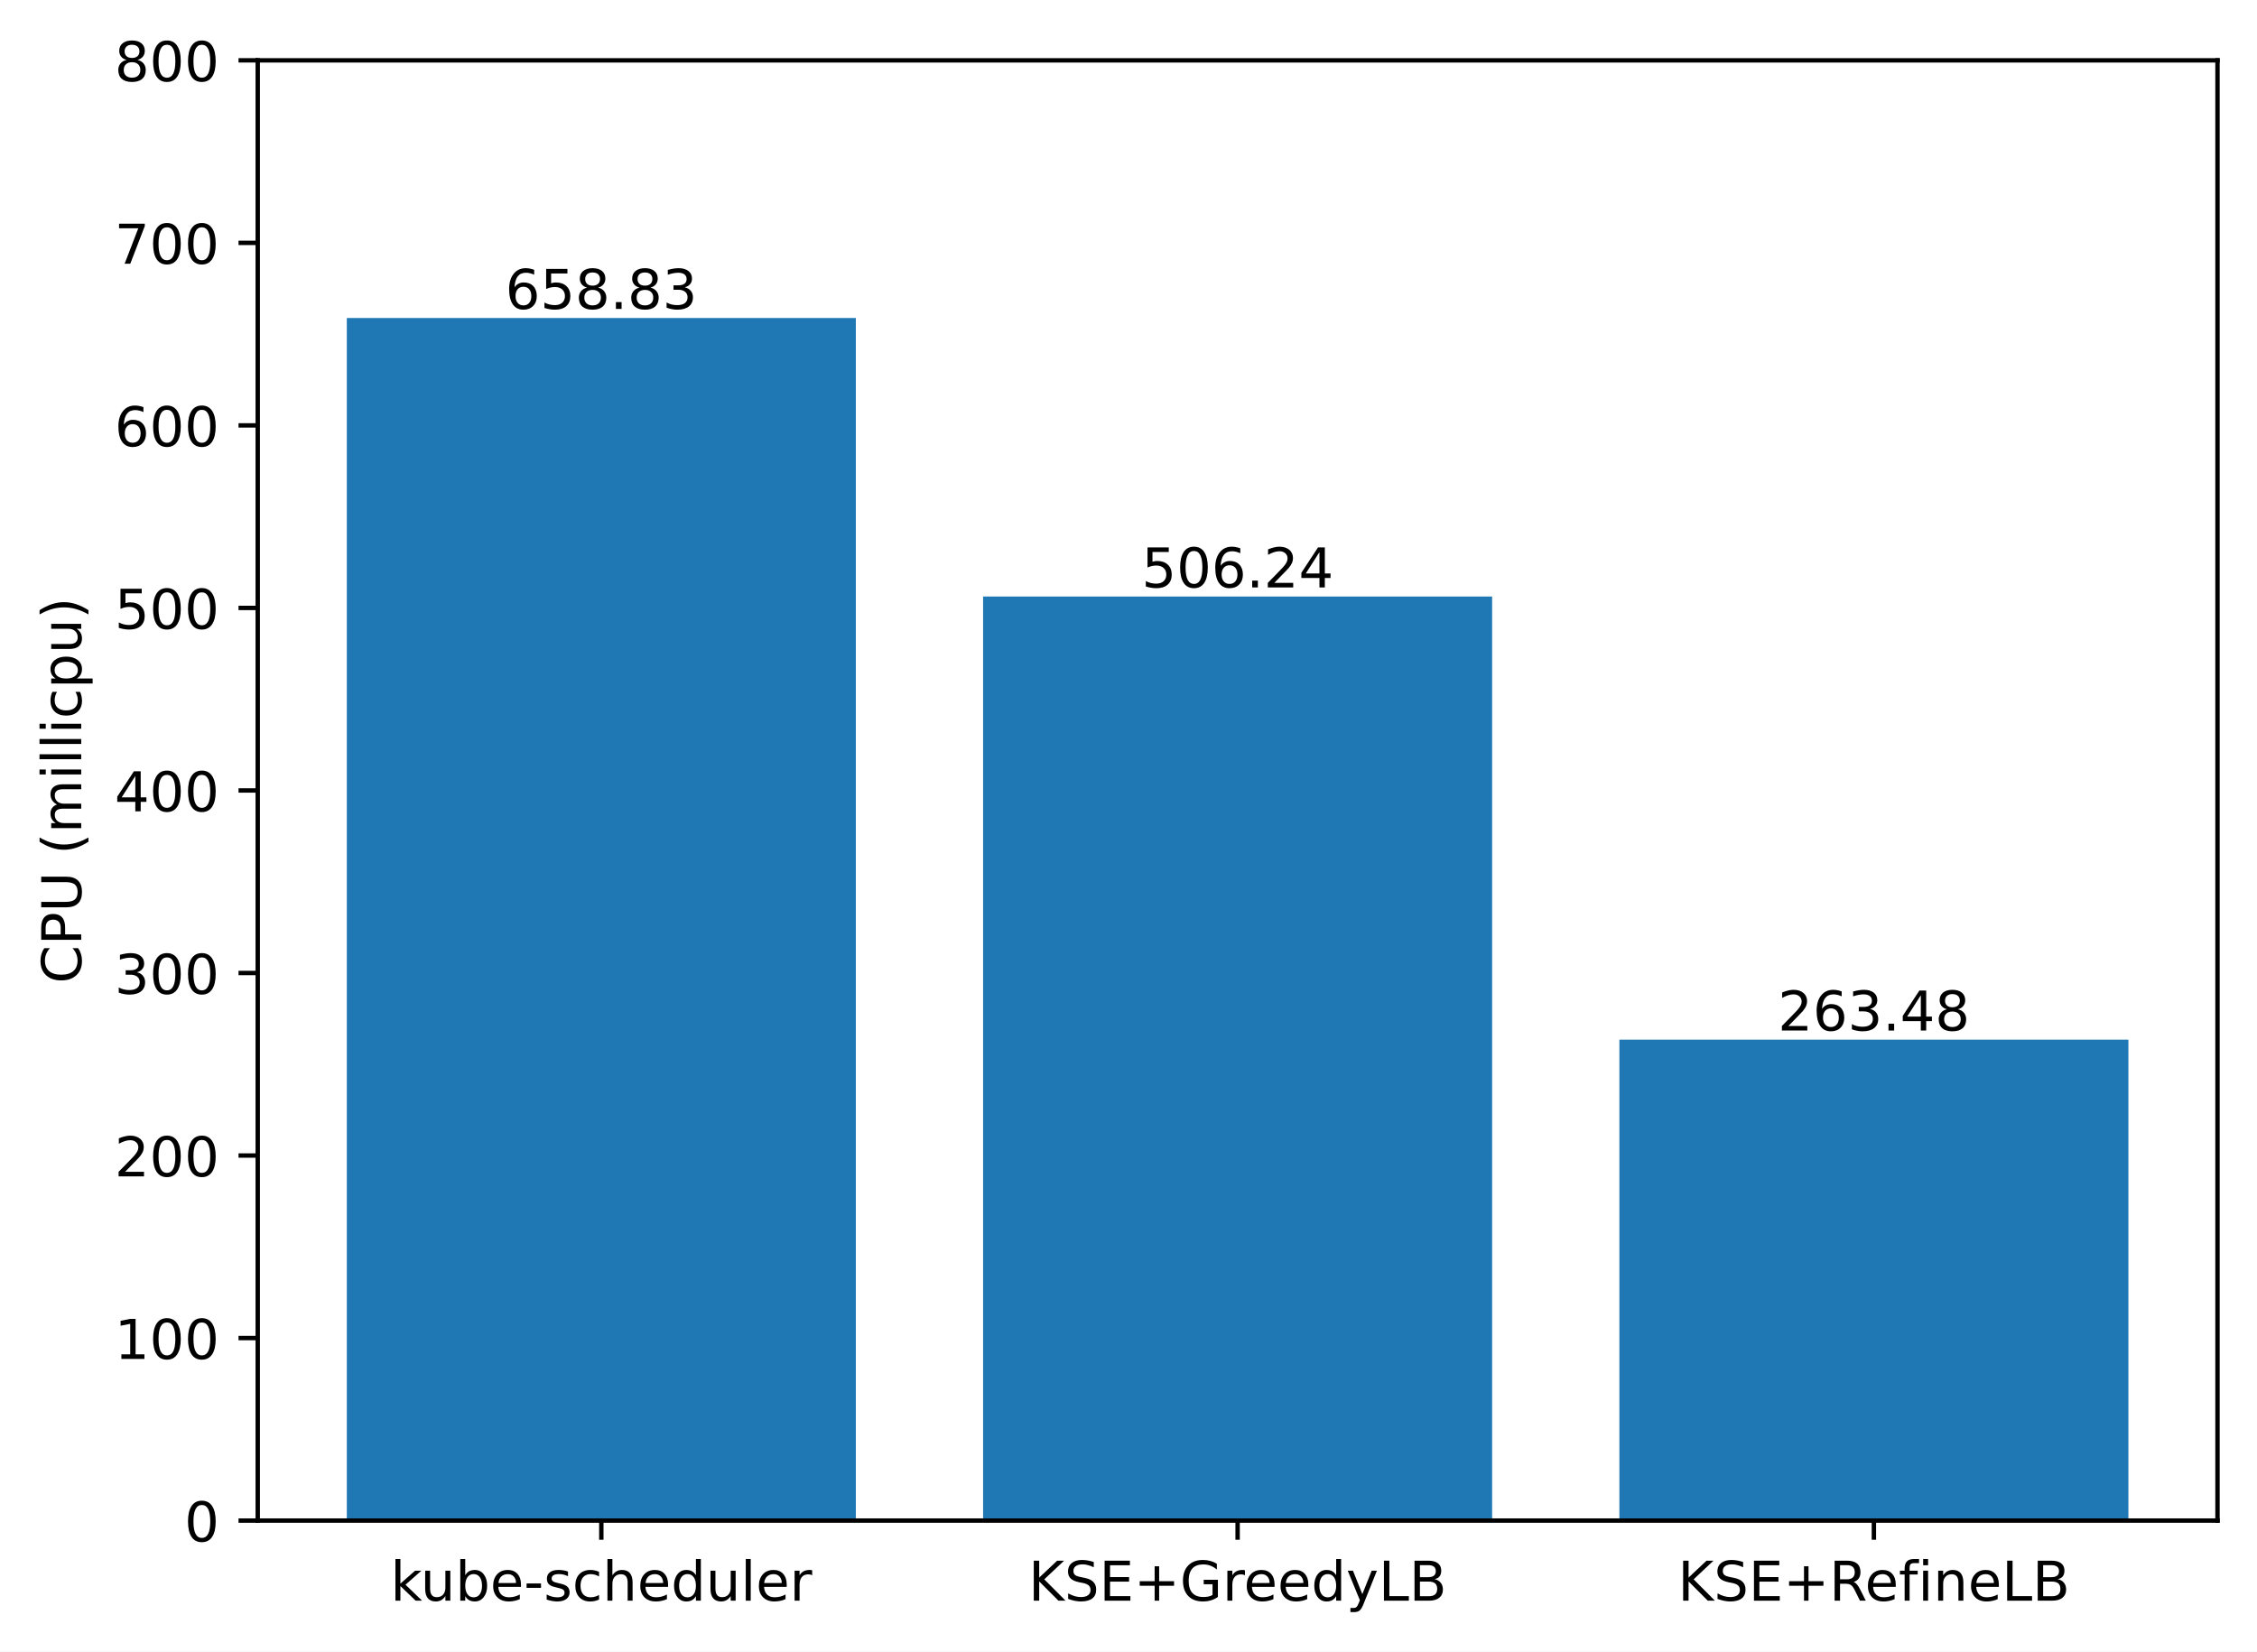
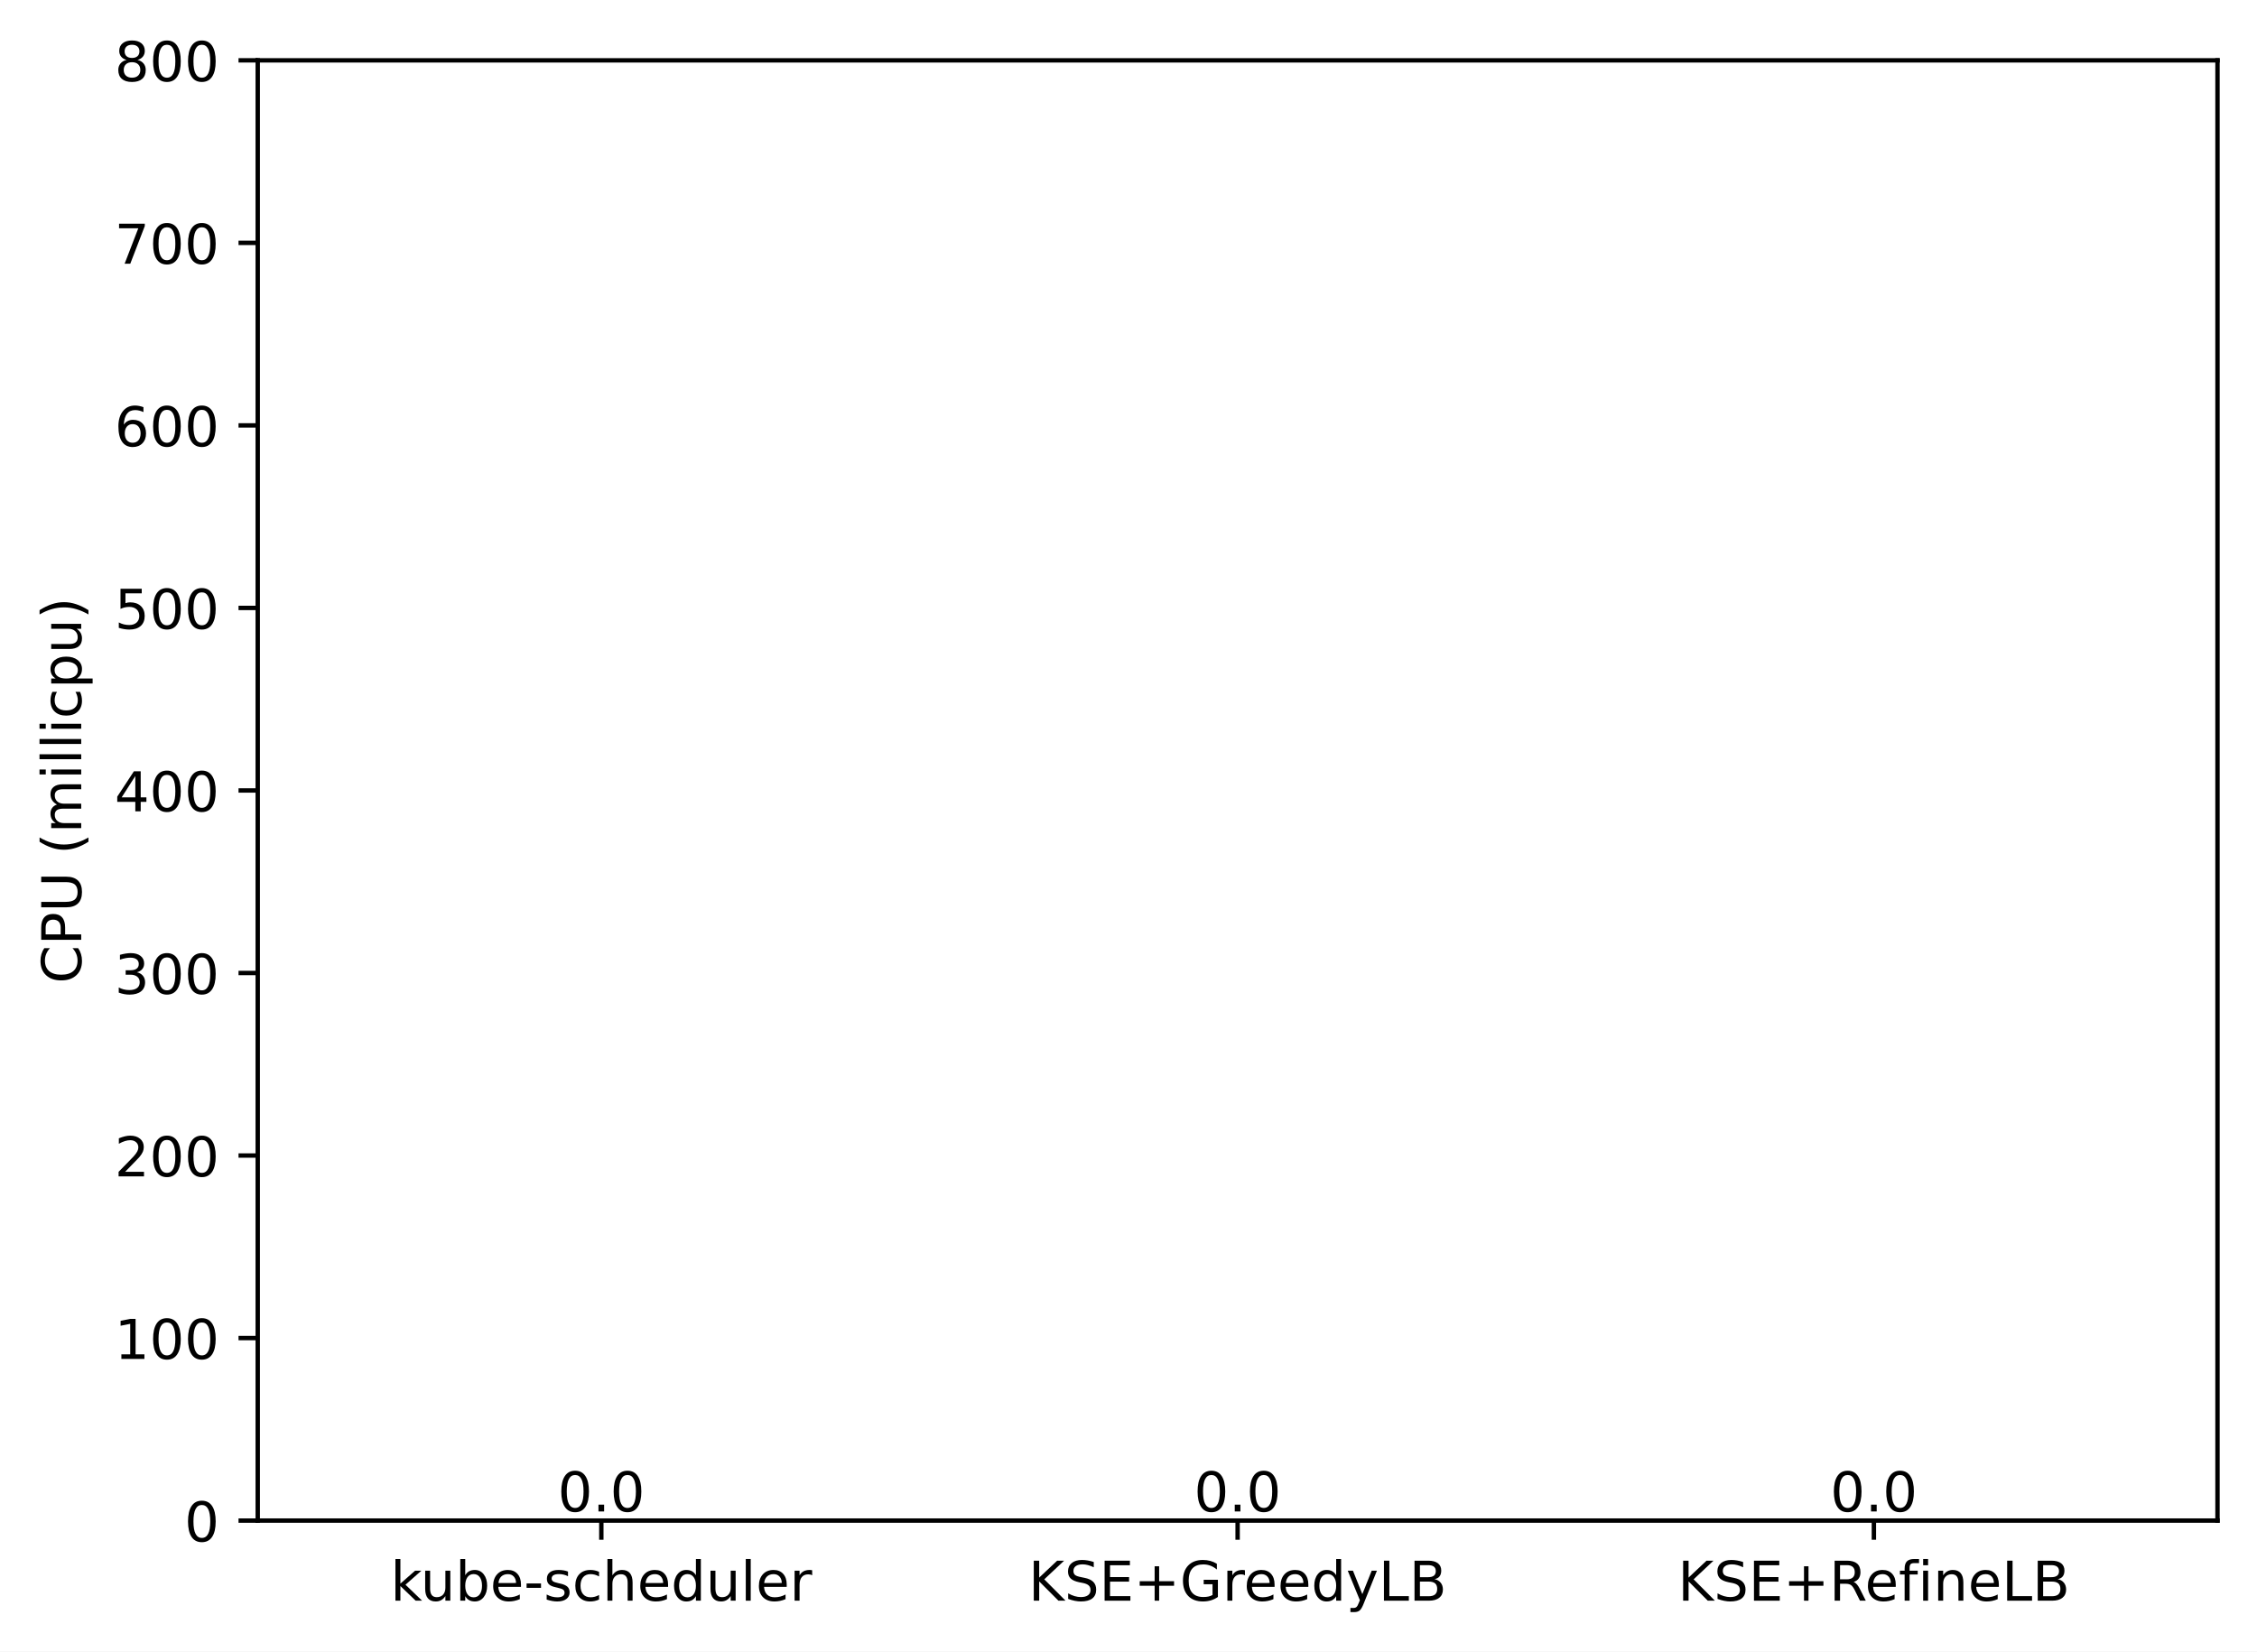
<svg xmlns="http://www.w3.org/2000/svg" xmlns:xlink="http://www.w3.org/1999/xlink" width="411.286pt" height="300.989pt" viewBox="0 0 411.286 300.989" version="1.1">
  <defs>
    <style type="text/css">*{stroke-linejoin: round; stroke-linecap: butt}</style>
  </defs>
  <g id="figure_1">
    <g id="patch_1">
      <path d="M 0 300.989  L 411.286 300.989  L 411.286 0  L 0 0  z " style="fill: #ffffff" />
    </g>
    <g id="axes_1">
      <g id="patch_2">
        <path d="M 46.966 277.111  L 404.086 277.111  L 404.086 10.999  L 46.966 10.999  z " style="fill: #ffffff" />
      </g>
      <g id="patch_3">
-         <path d="M 63.198 277.111  L 155.957 277.111  L 155.957 57.958  L 63.198 57.958  z " clip-path="url(#p3e082e7782)" style="fill: #1f77b4" />
+         <path d="M 63.198 277.111  L 155.957 277.111  L 155.957 277.111  L 63.198 277.111  z " clip-path="url(#pcb1fbe25ca)" style="fill: #1f77b4" />
      </g>
      <g id="patch_4">
-         <path d="M 179.146 277.111  L 271.905 277.111  L 271.905 108.716  L 179.146 108.716  z " clip-path="url(#p3e082e7782)" style="fill: #1f77b4" />
+         <path d="M 179.146 277.111  L 271.905 277.111  L 271.905 277.111  L 179.146 277.111  z " clip-path="url(#pcb1fbe25ca)" style="fill: #1f77b4" />
      </g>
      <g id="patch_5">
-         <path d="M 295.094 277.111  L 387.853 277.111  L 387.853 189.467  L 295.094 189.467  z " clip-path="url(#p3e082e7782)" style="fill: #1f77b4" />
+         <path d="M 295.094 277.111  L 387.853 277.111  L 387.853 277.111  L 295.094 277.111  z " clip-path="url(#pcb1fbe25ca)" style="fill: #1f77b4" />
      </g>
      <g id="matplotlib.axis_1">
        <g id="xtick_1">
          <g id="line2d_1">
            <defs>
-               <path id="md62df228f3" d="M 0 0  L 0 3.5  " style="stroke: #000000; stroke-width: 0.8" />
+               <path id="m6958eee69b" d="M 0 0  L 0 3.5  " style="stroke: #000000; stroke-width: 0.8" />
            </defs>
            <g>
-               <use xlink:href="#md62df228f3" x="109.578" y="277.111" style="stroke: #000000; stroke-width: 0.8" />
+               <use xlink:href="#m6958eee69b" x="109.578" y="277.111" style="stroke: #000000; stroke-width: 0.8" />
            </g>
          </g>
          <g id="text_1">
            <g transform="translate(71.15179 291.7097)scale(0.1 -0.1)">
              <defs>
                <path id="DejaVuSans-6b" d="M 581 4863  L 1159 4863  L 1159 1991  L 2875 3500  L 3609 3500  L 1753 1863  L 3688 0  L 2938 0  L 1159 1709  L 1159 0  L 581 0  L 581 4863  z " transform="scale(0.015625)" />
                <path id="DejaVuSans-75" d="M 544 1381  L 544 3500  L 1119 3500  L 1119 1403  Q 1119 906 1312 657  Q 1506 409 1894 409  Q 2359 409 2629 706  Q 2900 1003 2900 1516  L 2900 3500  L 3475 3500  L 3475 0  L 2900 0  L 2900 538  Q 2691 219 2414 64  Q 2138 -91 1772 -91  Q 1169 -91 856 284  Q 544 659 544 1381  z M 1991 3584  L 1991 3584  z " transform="scale(0.015625)" />
                <path id="DejaVuSans-62" d="M 3116 1747  Q 3116 2381 2855 2742  Q 2594 3103 2138 3103  Q 1681 3103 1420 2742  Q 1159 2381 1159 1747  Q 1159 1113 1420 752  Q 1681 391 2138 391  Q 2594 391 2855 752  Q 3116 1113 3116 1747  z M 1159 2969  Q 1341 3281 1617 3432  Q 1894 3584 2278 3584  Q 2916 3584 3314 3078  Q 3713 2572 3713 1747  Q 3713 922 3314 415  Q 2916 -91 2278 -91  Q 1894 -91 1617 61  Q 1341 213 1159 525  L 1159 0  L 581 0  L 581 4863  L 1159 4863  L 1159 2969  z " transform="scale(0.015625)" />
                <path id="DejaVuSans-65" d="M 3597 1894  L 3597 1613  L 953 1613  Q 991 1019 1311 708  Q 1631 397 2203 397  Q 2534 397 2845 478  Q 3156 559 3463 722  L 3463 178  Q 3153 47 2828 -22  Q 2503 -91 2169 -91  Q 1331 -91 842 396  Q 353 884 353 1716  Q 353 2575 817 3079  Q 1281 3584 2069 3584  Q 2775 3584 3186 3129  Q 3597 2675 3597 1894  z M 3022 2063  Q 3016 2534 2758 2815  Q 2500 3097 2075 3097  Q 1594 3097 1305 2825  Q 1016 2553 972 2059  L 3022 2063  z " transform="scale(0.015625)" />
                <path id="DejaVuSans-2d" d="M 313 2009  L 1997 2009  L 1997 1497  L 313 1497  L 313 2009  z " transform="scale(0.015625)" />
                <path id="DejaVuSans-73" d="M 2834 3397  L 2834 2853  Q 2591 2978 2328 3040  Q 2066 3103 1784 3103  Q 1356 3103 1142 2972  Q 928 2841 928 2578  Q 928 2378 1081 2264  Q 1234 2150 1697 2047  L 1894 2003  Q 2506 1872 2764 1633  Q 3022 1394 3022 966  Q 3022 478 2636 193  Q 2250 -91 1575 -91  Q 1294 -91 989 -36  Q 684 19 347 128  L 347 722  Q 666 556 975 473  Q 1284 391 1588 391  Q 1994 391 2212 530  Q 2431 669 2431 922  Q 2431 1156 2273 1281  Q 2116 1406 1581 1522  L 1381 1569  Q 847 1681 609 1914  Q 372 2147 372 2553  Q 372 3047 722 3315  Q 1072 3584 1716 3584  Q 2034 3584 2315 3537  Q 2597 3491 2834 3397  z " transform="scale(0.015625)" />
                <path id="DejaVuSans-63" d="M 3122 3366  L 3122 2828  Q 2878 2963 2633 3030  Q 2388 3097 2138 3097  Q 1578 3097 1268 2742  Q 959 2388 959 1747  Q 959 1106 1268 751  Q 1578 397 2138 397  Q 2388 397 2633 464  Q 2878 531 3122 666  L 3122 134  Q 2881 22 2623 -34  Q 2366 -91 2075 -91  Q 1284 -91 818 406  Q 353 903 353 1747  Q 353 2603 823 3093  Q 1294 3584 2113 3584  Q 2378 3584 2631 3529  Q 2884 3475 3122 3366  z " transform="scale(0.015625)" />
                <path id="DejaVuSans-68" d="M 3513 2113  L 3513 0  L 2938 0  L 2938 2094  Q 2938 2591 2744 2837  Q 2550 3084 2163 3084  Q 1697 3084 1428 2787  Q 1159 2491 1159 1978  L 1159 0  L 581 0  L 581 4863  L 1159 4863  L 1159 2956  Q 1366 3272 1645 3428  Q 1925 3584 2291 3584  Q 2894 3584 3203 3211  Q 3513 2838 3513 2113  z " transform="scale(0.015625)" />
                <path id="DejaVuSans-64" d="M 2906 2969  L 2906 4863  L 3481 4863  L 3481 0  L 2906 0  L 2906 525  Q 2725 213 2448 61  Q 2172 -91 1784 -91  Q 1150 -91 751 415  Q 353 922 353 1747  Q 353 2572 751 3078  Q 1150 3584 1784 3584  Q 2172 3584 2448 3432  Q 2725 3281 2906 2969  z M 947 1747  Q 947 1113 1208 752  Q 1469 391 1925 391  Q 2381 391 2643 752  Q 2906 1113 2906 1747  Q 2906 2381 2643 2742  Q 2381 3103 1925 3103  Q 1469 3103 1208 2742  Q 947 2381 947 1747  z " transform="scale(0.015625)" />
                <path id="DejaVuSans-6c" d="M 603 4863  L 1178 4863  L 1178 0  L 603 0  L 603 4863  z " transform="scale(0.015625)" />
                <path id="DejaVuSans-72" d="M 2631 2963  Q 2534 3019 2420 3045  Q 2306 3072 2169 3072  Q 1681 3072 1420 2755  Q 1159 2438 1159 1844  L 1159 0  L 581 0  L 581 3500  L 1159 3500  L 1159 2956  Q 1341 3275 1631 3429  Q 1922 3584 2338 3584  Q 2397 3584 2469 3576  Q 2541 3569 2628 3553  L 2631 2963  z " transform="scale(0.015625)" />
              </defs>
              <use xlink:href="#DejaVuSans-6b" />
              <use xlink:href="#DejaVuSans-75" x="54.785" />
              <use xlink:href="#DejaVuSans-62" x="118.164" />
              <use xlink:href="#DejaVuSans-65" x="181.641" />
              <use xlink:href="#DejaVuSans-2d" x="243.164" />
              <use xlink:href="#DejaVuSans-73" x="279.248" />
              <use xlink:href="#DejaVuSans-63" x="331.348" />
              <use xlink:href="#DejaVuSans-68" x="386.328" />
              <use xlink:href="#DejaVuSans-65" x="449.707" />
              <use xlink:href="#DejaVuSans-64" x="511.23" />
              <use xlink:href="#DejaVuSans-75" x="574.707" />
              <use xlink:href="#DejaVuSans-6c" x="638.086" />
              <use xlink:href="#DejaVuSans-65" x="665.869" />
              <use xlink:href="#DejaVuSans-72" x="727.393" />
            </g>
          </g>
        </g>
        <g id="xtick_2">
          <g id="line2d_2">
            <g>
-               <use xlink:href="#md62df228f3" x="225.526" y="277.111" style="stroke: #000000; stroke-width: 0.8" />
+               <use xlink:href="#m6958eee69b" x="225.526" y="277.111" style="stroke: #000000; stroke-width: 0.8" />
            </g>
          </g>
          <g id="text_2">
            <g transform="translate(187.403 291.7097)scale(0.1 -0.1)">
              <defs>
                <path id="DejaVuSans-4b" d="M 628 4666  L 1259 4666  L 1259 2694  L 3353 4666  L 4166 4666  L 1850 2491  L 4331 0  L 3500 0  L 1259 2247  L 1259 0  L 628 0  L 628 4666  z " transform="scale(0.015625)" />
                <path id="DejaVuSans-53" d="M 3425 4513  L 3425 3897  Q 3066 4069 2747 4153  Q 2428 4238 2131 4238  Q 1616 4238 1336 4038  Q 1056 3838 1056 3469  Q 1056 3159 1242 3001  Q 1428 2844 1947 2747  L 2328 2669  Q 3034 2534 3370 2195  Q 3706 1856 3706 1288  Q 3706 609 3251 259  Q 2797 -91 1919 -91  Q 1588 -91 1214 -16  Q 841 59 441 206  L 441 856  Q 825 641 1194 531  Q 1563 422 1919 422  Q 2459 422 2753 634  Q 3047 847 3047 1241  Q 3047 1584 2836 1778  Q 2625 1972 2144 2069  L 1759 2144  Q 1053 2284 737 2584  Q 422 2884 422 3419  Q 422 4038 858 4394  Q 1294 4750 2059 4750  Q 2388 4750 2728 4690  Q 3069 4631 3425 4513  z " transform="scale(0.015625)" />
                <path id="DejaVuSans-45" d="M 628 4666  L 3578 4666  L 3578 4134  L 1259 4134  L 1259 2753  L 3481 2753  L 3481 2222  L 1259 2222  L 1259 531  L 3634 531  L 3634 0  L 628 0  L 628 4666  z " transform="scale(0.015625)" />
                <path id="DejaVuSans-2b" d="M 2944 4013  L 2944 2272  L 4684 2272  L 4684 1741  L 2944 1741  L 2944 0  L 2419 0  L 2419 1741  L 678 1741  L 678 2272  L 2419 2272  L 2419 4013  L 2944 4013  z " transform="scale(0.015625)" />
                <path id="DejaVuSans-47" d="M 3809 666  L 3809 1919  L 2778 1919  L 2778 2438  L 4434 2438  L 4434 434  Q 4069 175 3628 42  Q 3188 -91 2688 -91  Q 1594 -91 976 548  Q 359 1188 359 2328  Q 359 3472 976 4111  Q 1594 4750 2688 4750  Q 3144 4750 3555 4637  Q 3966 4525 4313 4306  L 4313 3634  Q 3963 3931 3569 4081  Q 3175 4231 2741 4231  Q 1884 4231 1454 3753  Q 1025 3275 1025 2328  Q 1025 1384 1454 906  Q 1884 428 2741 428  Q 3075 428 3337 486  Q 3600 544 3809 666  z " transform="scale(0.015625)" />
                <path id="DejaVuSans-79" d="M 2059 -325  Q 1816 -950 1584 -1140  Q 1353 -1331 966 -1331  L 506 -1331  L 506 -850  L 844 -850  Q 1081 -850 1212 -737  Q 1344 -625 1503 -206  L 1606 56  L 191 3500  L 800 3500  L 1894 763  L 2988 3500  L 3597 3500  L 2059 -325  z " transform="scale(0.015625)" />
                <path id="DejaVuSans-4c" d="M 628 4666  L 1259 4666  L 1259 531  L 3531 531  L 3531 0  L 628 0  L 628 4666  z " transform="scale(0.015625)" />
                <path id="DejaVuSans-42" d="M 1259 2228  L 1259 519  L 2272 519  Q 2781 519 3026 730  Q 3272 941 3272 1375  Q 3272 1813 3026 2020  Q 2781 2228 2272 2228  L 1259 2228  z M 1259 4147  L 1259 2741  L 2194 2741  Q 2656 2741 2882 2914  Q 3109 3088 3109 3444  Q 3109 3797 2882 3972  Q 2656 4147 2194 4147  L 1259 4147  z M 628 4666  L 2241 4666  Q 2963 4666 3353 4366  Q 3744 4066 3744 3513  Q 3744 3084 3544 2831  Q 3344 2578 2956 2516  Q 3422 2416 3680 2098  Q 3938 1781 3938 1306  Q 3938 681 3513 340  Q 3088 0 2303 0  L 628 0  L 628 4666  z " transform="scale(0.015625)" />
              </defs>
              <use xlink:href="#DejaVuSans-4b" />
              <use xlink:href="#DejaVuSans-53" x="65.576" />
              <use xlink:href="#DejaVuSans-45" x="129.053" />
              <use xlink:href="#DejaVuSans-2b" x="192.236" />
              <use xlink:href="#DejaVuSans-47" x="276.025" />
              <use xlink:href="#DejaVuSans-72" x="353.516" />
              <use xlink:href="#DejaVuSans-65" x="392.379" />
              <use xlink:href="#DejaVuSans-65" x="453.902" />
              <use xlink:href="#DejaVuSans-64" x="515.426" />
              <use xlink:href="#DejaVuSans-79" x="578.902" />
              <use xlink:href="#DejaVuSans-4c" x="638.082" />
              <use xlink:href="#DejaVuSans-42" x="693.795" />
            </g>
          </g>
        </g>
        <g id="xtick_3">
          <g id="line2d_3">
            <g>
-               <use xlink:href="#md62df228f3" x="341.474" y="277.111" style="stroke: #000000; stroke-width: 0.8" />
+               <use xlink:href="#m6958eee69b" x="341.474" y="277.111" style="stroke: #000000; stroke-width: 0.8" />
            </g>
          </g>
          <g id="text_3">
            <g transform="translate(305.7346 291.7097)scale(0.1 -0.1)">
              <defs>
                <path id="DejaVuSans-52" d="M 2841 2188  Q 3044 2119 3236 1894  Q 3428 1669 3622 1275  L 4263 0  L 3584 0  L 2988 1197  Q 2756 1666 2539 1819  Q 2322 1972 1947 1972  L 1259 1972  L 1259 0  L 628 0  L 628 4666  L 2053 4666  Q 2853 4666 3247 4331  Q 3641 3997 3641 3322  Q 3641 2881 3436 2590  Q 3231 2300 2841 2188  z M 1259 4147  L 1259 2491  L 2053 2491  Q 2509 2491 2742 2702  Q 2975 2913 2975 3322  Q 2975 3731 2742 3939  Q 2509 4147 2053 4147  L 1259 4147  z " transform="scale(0.015625)" />
                <path id="DejaVuSans-66" d="M 2375 4863  L 2375 4384  L 1825 4384  Q 1516 4384 1395 4259  Q 1275 4134 1275 3809  L 1275 3500  L 2222 3500  L 2222 3053  L 1275 3053  L 1275 0  L 697 0  L 697 3053  L 147 3053  L 147 3500  L 697 3500  L 697 3744  Q 697 4328 969 4595  Q 1241 4863 1831 4863  L 2375 4863  z " transform="scale(0.015625)" />
                <path id="DejaVuSans-69" d="M 603 3500  L 1178 3500  L 1178 0  L 603 0  L 603 3500  z M 603 4863  L 1178 4863  L 1178 4134  L 603 4134  L 603 4863  z " transform="scale(0.015625)" />
                <path id="DejaVuSans-6e" d="M 3513 2113  L 3513 0  L 2938 0  L 2938 2094  Q 2938 2591 2744 2837  Q 2550 3084 2163 3084  Q 1697 3084 1428 2787  Q 1159 2491 1159 1978  L 1159 0  L 581 0  L 581 3500  L 1159 3500  L 1159 2956  Q 1366 3272 1645 3428  Q 1925 3584 2291 3584  Q 2894 3584 3203 3211  Q 3513 2838 3513 2113  z " transform="scale(0.015625)" />
              </defs>
              <use xlink:href="#DejaVuSans-4b" />
              <use xlink:href="#DejaVuSans-53" x="65.576" />
              <use xlink:href="#DejaVuSans-45" x="129.053" />
              <use xlink:href="#DejaVuSans-2b" x="192.236" />
              <use xlink:href="#DejaVuSans-52" x="276.025" />
              <use xlink:href="#DejaVuSans-65" x="341.008" />
              <use xlink:href="#DejaVuSans-66" x="402.531" />
              <use xlink:href="#DejaVuSans-69" x="437.736" />
              <use xlink:href="#DejaVuSans-6e" x="465.52" />
              <use xlink:href="#DejaVuSans-65" x="528.898" />
              <use xlink:href="#DejaVuSans-4c" x="590.422" />
              <use xlink:href="#DejaVuSans-42" x="646.135" />
            </g>
          </g>
        </g>
      </g>
      <g id="matplotlib.axis_2">
        <g id="ytick_1">
          <g id="line2d_4">
            <defs>
-               <path id="m54ecb1c8d1" d="M 0 0  L -3.5 0  " style="stroke: #000000; stroke-width: 0.8" />
+               <path id="m4e2efb714e" d="M 0 0  L -3.5 0  " style="stroke: #000000; stroke-width: 0.8" />
            </defs>
            <g>
-               <use xlink:href="#m54ecb1c8d1" x="46.966" y="277.111" style="stroke: #000000; stroke-width: 0.8" />
+               <use xlink:href="#m4e2efb714e" x="46.966" y="277.111" style="stroke: #000000; stroke-width: 0.8" />
            </g>
          </g>
          <g id="text_4">
            <g transform="translate(33.60312 280.9104)scale(0.1 -0.1)">
              <defs>
                <path id="DejaVuSans-30" d="M 2034 4250  Q 1547 4250 1301 3770  Q 1056 3291 1056 2328  Q 1056 1369 1301 889  Q 1547 409 2034 409  Q 2525 409 2770 889  Q 3016 1369 3016 2328  Q 3016 3291 2770 3770  Q 2525 4250 2034 4250  z M 2034 4750  Q 2819 4750 3233 4129  Q 3647 3509 3647 2328  Q 3647 1150 3233 529  Q 2819 -91 2034 -91  Q 1250 -91 836 529  Q 422 1150 422 2328  Q 422 3509 836 4129  Q 1250 4750 2034 4750  z " transform="scale(0.015625)" />
              </defs>
              <use xlink:href="#DejaVuSans-30" />
            </g>
          </g>
        </g>
        <g id="ytick_2">
          <g id="line2d_5">
            <g>
-               <use xlink:href="#m54ecb1c8d1" x="46.966" y="243.847" style="stroke: #000000; stroke-width: 0.8" />
+               <use xlink:href="#m4e2efb714e" x="46.966" y="243.847" style="stroke: #000000; stroke-width: 0.8" />
            </g>
          </g>
          <g id="text_5">
            <g transform="translate(20.87813 247.6464)scale(0.1 -0.1)">
              <defs>
                <path id="DejaVuSans-31" d="M 794 531  L 1825 531  L 1825 4091  L 703 3866  L 703 4441  L 1819 4666  L 2450 4666  L 2450 531  L 3481 531  L 3481 0  L 794 0  L 794 531  z " transform="scale(0.015625)" />
              </defs>
              <use xlink:href="#DejaVuSans-31" />
              <use xlink:href="#DejaVuSans-30" x="63.623" />
              <use xlink:href="#DejaVuSans-30" x="127.246" />
            </g>
          </g>
        </g>
        <g id="ytick_3">
          <g id="line2d_6">
            <g>
-               <use xlink:href="#m54ecb1c8d1" x="46.966" y="210.583" style="stroke: #000000; stroke-width: 0.8" />
+               <use xlink:href="#m4e2efb714e" x="46.966" y="210.583" style="stroke: #000000; stroke-width: 0.8" />
            </g>
          </g>
          <g id="text_6">
            <g transform="translate(20.87813 214.3824)scale(0.1 -0.1)">
              <defs>
                <path id="DejaVuSans-32" d="M 1228 531  L 3431 531  L 3431 0  L 469 0  L 469 531  Q 828 903 1448 1529  Q 2069 2156 2228 2338  Q 2531 2678 2651 2914  Q 2772 3150 2772 3378  Q 2772 3750 2511 3984  Q 2250 4219 1831 4219  Q 1534 4219 1204 4116  Q 875 4013 500 3803  L 500 4441  Q 881 4594 1212 4672  Q 1544 4750 1819 4750  Q 2544 4750 2975 4387  Q 3406 4025 3406 3419  Q 3406 3131 3298 2873  Q 3191 2616 2906 2266  Q 2828 2175 2409 1742  Q 1991 1309 1228 531  z " transform="scale(0.015625)" />
              </defs>
              <use xlink:href="#DejaVuSans-32" />
              <use xlink:href="#DejaVuSans-30" x="63.623" />
              <use xlink:href="#DejaVuSans-30" x="127.246" />
            </g>
          </g>
        </g>
        <g id="ytick_4">
          <g id="line2d_7">
            <g>
-               <use xlink:href="#m54ecb1c8d1" x="46.966" y="177.319" style="stroke: #000000; stroke-width: 0.8" />
+               <use xlink:href="#m4e2efb714e" x="46.966" y="177.319" style="stroke: #000000; stroke-width: 0.8" />
            </g>
          </g>
          <g id="text_7">
            <g transform="translate(20.87813 181.1184)scale(0.1 -0.1)">
              <defs>
                <path id="DejaVuSans-33" d="M 2597 2516  Q 3050 2419 3304 2112  Q 3559 1806 3559 1356  Q 3559 666 3084 287  Q 2609 -91 1734 -91  Q 1441 -91 1130 -33  Q 819 25 488 141  L 488 750  Q 750 597 1062 519  Q 1375 441 1716 441  Q 2309 441 2620 675  Q 2931 909 2931 1356  Q 2931 1769 2642 2001  Q 2353 2234 1838 2234  L 1294 2234  L 1294 2753  L 1863 2753  Q 2328 2753 2575 2939  Q 2822 3125 2822 3475  Q 2822 3834 2567 4026  Q 2313 4219 1838 4219  Q 1578 4219 1281 4162  Q 984 4106 628 3988  L 628 4550  Q 988 4650 1302 4700  Q 1616 4750 1894 4750  Q 2613 4750 3031 4423  Q 3450 4097 3450 3541  Q 3450 3153 3228 2886  Q 3006 2619 2597 2516  z " transform="scale(0.015625)" />
              </defs>
              <use xlink:href="#DejaVuSans-33" />
              <use xlink:href="#DejaVuSans-30" x="63.623" />
              <use xlink:href="#DejaVuSans-30" x="127.246" />
            </g>
          </g>
        </g>
        <g id="ytick_5">
          <g id="line2d_8">
            <g>
-               <use xlink:href="#m54ecb1c8d1" x="46.966" y="144.055" style="stroke: #000000; stroke-width: 0.8" />
+               <use xlink:href="#m4e2efb714e" x="46.966" y="144.055" style="stroke: #000000; stroke-width: 0.8" />
            </g>
          </g>
          <g id="text_8">
            <g transform="translate(20.87813 147.8544)scale(0.1 -0.1)">
              <defs>
                <path id="DejaVuSans-34" d="M 2419 4116  L 825 1625  L 2419 1625  L 2419 4116  z M 2253 4666  L 3047 4666  L 3047 1625  L 3713 1625  L 3713 1100  L 3047 1100  L 3047 0  L 2419 0  L 2419 1100  L 313 1100  L 313 1709  L 2253 4666  z " transform="scale(0.015625)" />
              </defs>
              <use xlink:href="#DejaVuSans-34" />
              <use xlink:href="#DejaVuSans-30" x="63.623" />
              <use xlink:href="#DejaVuSans-30" x="127.246" />
            </g>
          </g>
        </g>
        <g id="ytick_6">
          <g id="line2d_9">
            <g>
-               <use xlink:href="#m54ecb1c8d1" x="46.966" y="110.791" style="stroke: #000000; stroke-width: 0.8" />
+               <use xlink:href="#m4e2efb714e" x="46.966" y="110.791" style="stroke: #000000; stroke-width: 0.8" />
            </g>
          </g>
          <g id="text_9">
            <g transform="translate(20.87813 114.5904)scale(0.1 -0.1)">
              <defs>
                <path id="DejaVuSans-35" d="M 691 4666  L 3169 4666  L 3169 4134  L 1269 4134  L 1269 2991  Q 1406 3038 1543 3061  Q 1681 3084 1819 3084  Q 2600 3084 3056 2656  Q 3513 2228 3513 1497  Q 3513 744 3044 326  Q 2575 -91 1722 -91  Q 1428 -91 1123 -41  Q 819 9 494 109  L 494 744  Q 775 591 1075 516  Q 1375 441 1709 441  Q 2250 441 2565 725  Q 2881 1009 2881 1497  Q 2881 1984 2565 2268  Q 2250 2553 1709 2553  Q 1456 2553 1204 2497  Q 953 2441 691 2322  L 691 4666  z " transform="scale(0.015625)" />
              </defs>
              <use xlink:href="#DejaVuSans-35" />
              <use xlink:href="#DejaVuSans-30" x="63.623" />
              <use xlink:href="#DejaVuSans-30" x="127.246" />
            </g>
          </g>
        </g>
        <g id="ytick_7">
          <g id="line2d_10">
            <g>
-               <use xlink:href="#m54ecb1c8d1" x="46.966" y="77.527" style="stroke: #000000; stroke-width: 0.8" />
+               <use xlink:href="#m4e2efb714e" x="46.966" y="77.527" style="stroke: #000000; stroke-width: 0.8" />
            </g>
          </g>
          <g id="text_10">
            <g transform="translate(20.87813 81.32644)scale(0.1 -0.1)">
              <defs>
                <path id="DejaVuSans-36" d="M 2113 2584  Q 1688 2584 1439 2293  Q 1191 2003 1191 1497  Q 1191 994 1439 701  Q 1688 409 2113 409  Q 2538 409 2786 701  Q 3034 994 3034 1497  Q 3034 2003 2786 2293  Q 2538 2584 2113 2584  z M 3366 4563  L 3366 3988  Q 3128 4100 2886 4159  Q 2644 4219 2406 4219  Q 1781 4219 1451 3797  Q 1122 3375 1075 2522  Q 1259 2794 1537 2939  Q 1816 3084 2150 3084  Q 2853 3084 3261 2657  Q 3669 2231 3669 1497  Q 3669 778 3244 343  Q 2819 -91 2113 -91  Q 1303 -91 875 529  Q 447 1150 447 2328  Q 447 3434 972 4092  Q 1497 4750 2381 4750  Q 2619 4750 2861 4703  Q 3103 4656 3366 4563  z " transform="scale(0.015625)" />
              </defs>
              <use xlink:href="#DejaVuSans-36" />
              <use xlink:href="#DejaVuSans-30" x="63.623" />
              <use xlink:href="#DejaVuSans-30" x="127.246" />
            </g>
          </g>
        </g>
        <g id="ytick_8">
          <g id="line2d_11">
            <g>
-               <use xlink:href="#m54ecb1c8d1" x="46.966" y="44.263" style="stroke: #000000; stroke-width: 0.8" />
+               <use xlink:href="#m4e2efb714e" x="46.966" y="44.263" style="stroke: #000000; stroke-width: 0.8" />
            </g>
          </g>
          <g id="text_11">
            <g transform="translate(20.87813 48.06244)scale(0.1 -0.1)">
              <defs>
                <path id="DejaVuSans-37" d="M 525 4666  L 3525 4666  L 3525 4397  L 1831 0  L 1172 0  L 2766 4134  L 525 4134  L 525 4666  z " transform="scale(0.015625)" />
              </defs>
              <use xlink:href="#DejaVuSans-37" />
              <use xlink:href="#DejaVuSans-30" x="63.623" />
              <use xlink:href="#DejaVuSans-30" x="127.246" />
            </g>
          </g>
        </g>
        <g id="ytick_9">
          <g id="line2d_12">
            <g>
-               <use xlink:href="#m54ecb1c8d1" x="46.966" y="10.999" style="stroke: #000000; stroke-width: 0.8" />
+               <use xlink:href="#m4e2efb714e" x="46.966" y="10.999" style="stroke: #000000; stroke-width: 0.8" />
            </g>
          </g>
          <g id="text_12">
            <g transform="translate(20.87813 14.79844)scale(0.1 -0.1)">
              <defs>
                <path id="DejaVuSans-38" d="M 2034 2216  Q 1584 2216 1326 1975  Q 1069 1734 1069 1313  Q 1069 891 1326 650  Q 1584 409 2034 409  Q 2484 409 2743 651  Q 3003 894 3003 1313  Q 3003 1734 2745 1975  Q 2488 2216 2034 2216  z M 1403 2484  Q 997 2584 770 2862  Q 544 3141 544 3541  Q 544 4100 942 4425  Q 1341 4750 2034 4750  Q 2731 4750 3128 4425  Q 3525 4100 3525 3541  Q 3525 3141 3298 2862  Q 3072 2584 2669 2484  Q 3125 2378 3379 2068  Q 3634 1759 3634 1313  Q 3634 634 3220 271  Q 2806 -91 2034 -91  Q 1263 -91 848 271  Q 434 634 434 1313  Q 434 1759 690 2068  Q 947 2378 1403 2484  z M 1172 3481  Q 1172 3119 1398 2916  Q 1625 2713 2034 2713  Q 2441 2713 2670 2916  Q 2900 3119 2900 3481  Q 2900 3844 2670 4047  Q 2441 4250 2034 4250  Q 1625 4250 1398 4047  Q 1172 3844 1172 3481  z " transform="scale(0.015625)" />
              </defs>
              <use xlink:href="#DejaVuSans-38" />
              <use xlink:href="#DejaVuSans-30" x="63.623" />
              <use xlink:href="#DejaVuSans-30" x="127.246" />
            </g>
          </g>
        </g>
        <g id="text_13">
          <g transform="translate(14.79844 179.2302)rotate(-90)scale(0.1 -0.1)">
            <defs>
              <path id="DejaVuSans-43" d="M 4122 4306  L 4122 3641  Q 3803 3938 3442 4084  Q 3081 4231 2675 4231  Q 1875 4231 1450 3742  Q 1025 3253 1025 2328  Q 1025 1406 1450 917  Q 1875 428 2675 428  Q 3081 428 3442 575  Q 3803 722 4122 1019  L 4122 359  Q 3791 134 3420 21  Q 3050 -91 2638 -91  Q 1578 -91 968 557  Q 359 1206 359 2328  Q 359 3453 968 4101  Q 1578 4750 2638 4750  Q 3056 4750 3426 4639  Q 3797 4528 4122 4306  z " transform="scale(0.015625)" />
              <path id="DejaVuSans-50" d="M 1259 4147  L 1259 2394  L 2053 2394  Q 2494 2394 2734 2622  Q 2975 2850 2975 3272  Q 2975 3691 2734 3919  Q 2494 4147 2053 4147  L 1259 4147  z M 628 4666  L 2053 4666  Q 2838 4666 3239 4311  Q 3641 3956 3641 3272  Q 3641 2581 3239 2228  Q 2838 1875 2053 1875  L 1259 1875  L 1259 0  L 628 0  L 628 4666  z " transform="scale(0.015625)" />
              <path id="DejaVuSans-55" d="M 556 4666  L 1191 4666  L 1191 1831  Q 1191 1081 1462 751  Q 1734 422 2344 422  Q 2950 422 3222 751  Q 3494 1081 3494 1831  L 3494 4666  L 4128 4666  L 4128 1753  Q 4128 841 3676 375  Q 3225 -91 2344 -91  Q 1459 -91 1007 375  Q 556 841 556 1753  L 556 4666  z " transform="scale(0.015625)" />
              <path id="DejaVuSans-20" transform="scale(0.015625)" />
              <path id="DejaVuSans-28" d="M 1984 4856  Q 1566 4138 1362 3434  Q 1159 2731 1159 2009  Q 1159 1288 1364 580  Q 1569 -128 1984 -844  L 1484 -844  Q 1016 -109 783 600  Q 550 1309 550 2009  Q 550 2706 781 3412  Q 1013 4119 1484 4856  L 1984 4856  z " transform="scale(0.015625)" />
              <path id="DejaVuSans-6d" d="M 3328 2828  Q 3544 3216 3844 3400  Q 4144 3584 4550 3584  Q 5097 3584 5394 3201  Q 5691 2819 5691 2113  L 5691 0  L 5113 0  L 5113 2094  Q 5113 2597 4934 2840  Q 4756 3084 4391 3084  Q 3944 3084 3684 2787  Q 3425 2491 3425 1978  L 3425 0  L 2847 0  L 2847 2094  Q 2847 2600 2669 2842  Q 2491 3084 2119 3084  Q 1678 3084 1418 2786  Q 1159 2488 1159 1978  L 1159 0  L 581 0  L 581 3500  L 1159 3500  L 1159 2956  Q 1356 3278 1631 3431  Q 1906 3584 2284 3584  Q 2666 3584 2933 3390  Q 3200 3197 3328 2828  z " transform="scale(0.015625)" />
              <path id="DejaVuSans-70" d="M 1159 525  L 1159 -1331  L 581 -1331  L 581 3500  L 1159 3500  L 1159 2969  Q 1341 3281 1617 3432  Q 1894 3584 2278 3584  Q 2916 3584 3314 3078  Q 3713 2572 3713 1747  Q 3713 922 3314 415  Q 2916 -91 2278 -91  Q 1894 -91 1617 61  Q 1341 213 1159 525  z M 3116 1747  Q 3116 2381 2855 2742  Q 2594 3103 2138 3103  Q 1681 3103 1420 2742  Q 1159 2381 1159 1747  Q 1159 1113 1420 752  Q 1681 391 2138 391  Q 2594 391 2855 752  Q 3116 1113 3116 1747  z " transform="scale(0.015625)" />
              <path id="DejaVuSans-29" d="M 513 4856  L 1013 4856  Q 1481 4119 1714 3412  Q 1947 2706 1947 2009  Q 1947 1309 1714 600  Q 1481 -109 1013 -844  L 513 -844  Q 928 -128 1133 580  Q 1338 1288 1338 2009  Q 1338 2731 1133 3434  Q 928 4138 513 4856  z " transform="scale(0.015625)" />
            </defs>
            <use xlink:href="#DejaVuSans-43" />
            <use xlink:href="#DejaVuSans-50" x="69.824" />
            <use xlink:href="#DejaVuSans-55" x="130.127" />
            <use xlink:href="#DejaVuSans-20" x="203.32" />
            <use xlink:href="#DejaVuSans-28" x="235.107" />
            <use xlink:href="#DejaVuSans-6d" x="274.121" />
            <use xlink:href="#DejaVuSans-69" x="371.533" />
            <use xlink:href="#DejaVuSans-6c" x="399.316" />
            <use xlink:href="#DejaVuSans-6c" x="427.1" />
            <use xlink:href="#DejaVuSans-69" x="454.883" />
            <use xlink:href="#DejaVuSans-63" x="482.666" />
            <use xlink:href="#DejaVuSans-70" x="537.646" />
            <use xlink:href="#DejaVuSans-75" x="601.123" />
            <use xlink:href="#DejaVuSans-29" x="664.502" />
          </g>
        </g>
      </g>
      <g id="patch_6">
        <path d="M 46.966 277.111  L 46.966 10.999  " style="fill: none; stroke: #000000; stroke-width: 0.8; stroke-linejoin: miter; stroke-linecap: square" />
      </g>
      <g id="patch_7">
        <path d="M 404.086 277.111  L 404.086 10.999  " style="fill: none; stroke: #000000; stroke-width: 0.8; stroke-linejoin: miter; stroke-linecap: square" />
      </g>
      <g id="patch_8">
        <path d="M 46.966 277.111  L 404.086 277.111  " style="fill: none; stroke: #000000; stroke-width: 0.8; stroke-linejoin: miter; stroke-linecap: square" />
      </g>
      <g id="patch_9">
        <path d="M 46.966 10.999  L 404.086 10.999  " style="fill: none; stroke: #000000; stroke-width: 0.8; stroke-linejoin: miter; stroke-linecap: square" />
      </g>
      <g id="text_14">
-         <g transform="translate(92.08226 56.29481)scale(0.1 -0.1)">
+         <g transform="translate(101.626 275.448)scale(0.1 -0.1)">
          <defs>
            <path id="DejaVuSans-2e" d="M 684 794  L 1344 794  L 1344 0  L 684 0  L 684 794  z " transform="scale(0.015625)" />
          </defs>
-           <use xlink:href="#DejaVuSans-36" />
-           <use xlink:href="#DejaVuSans-35" x="63.623" />
-           <use xlink:href="#DejaVuSans-38" x="127.246" />
-           <use xlink:href="#DejaVuSans-2e" x="190.869" />
-           <use xlink:href="#DejaVuSans-38" x="222.656" />
-           <use xlink:href="#DejaVuSans-33" x="286.279" />
+           <use xlink:href="#DejaVuSans-30" />
+           <use xlink:href="#DejaVuSans-2e" x="63.623" />
+           <use xlink:href="#DejaVuSans-30" x="95.41" />
        </g>
      </g>
      <g id="text_15">
-         <g transform="translate(208.0303 107.0523)scale(0.1 -0.1)">
-           <use xlink:href="#DejaVuSans-35" />
-           <use xlink:href="#DejaVuSans-30" x="63.623" />
-           <use xlink:href="#DejaVuSans-36" x="127.246" />
-           <use xlink:href="#DejaVuSans-2e" x="190.869" />
-           <use xlink:href="#DejaVuSans-32" x="222.656" />
-           <use xlink:href="#DejaVuSans-34" x="286.279" />
+         <g transform="translate(217.5741 275.448)scale(0.1 -0.1)">
+           <use xlink:href="#DejaVuSans-30" />
+           <use xlink:href="#DejaVuSans-2e" x="63.623" />
+           <use xlink:href="#DejaVuSans-30" x="95.41" />
        </g>
      </g>
      <g id="text_16">
-         <g transform="translate(323.9784 187.804)scale(0.1 -0.1)">
-           <use xlink:href="#DejaVuSans-32" />
-           <use xlink:href="#DejaVuSans-36" x="63.623" />
-           <use xlink:href="#DejaVuSans-33" x="127.246" />
-           <use xlink:href="#DejaVuSans-2e" x="190.869" />
-           <use xlink:href="#DejaVuSans-34" x="222.656" />
-           <use xlink:href="#DejaVuSans-38" x="286.279" />
+         <g transform="translate(333.5221 275.448)scale(0.1 -0.1)">
+           <use xlink:href="#DejaVuSans-30" />
+           <use xlink:href="#DejaVuSans-2e" x="63.623" />
+           <use xlink:href="#DejaVuSans-30" x="95.41" />
        </g>
      </g>
    </g>
  </g>
  <defs>
-     <clipPath id="p3e082e7782">
+     <clipPath id="pcb1fbe25ca">
      <rect x="46.966" y="10.999" width="357.12" height="266.112" />
    </clipPath>
  </defs>
</svg>
